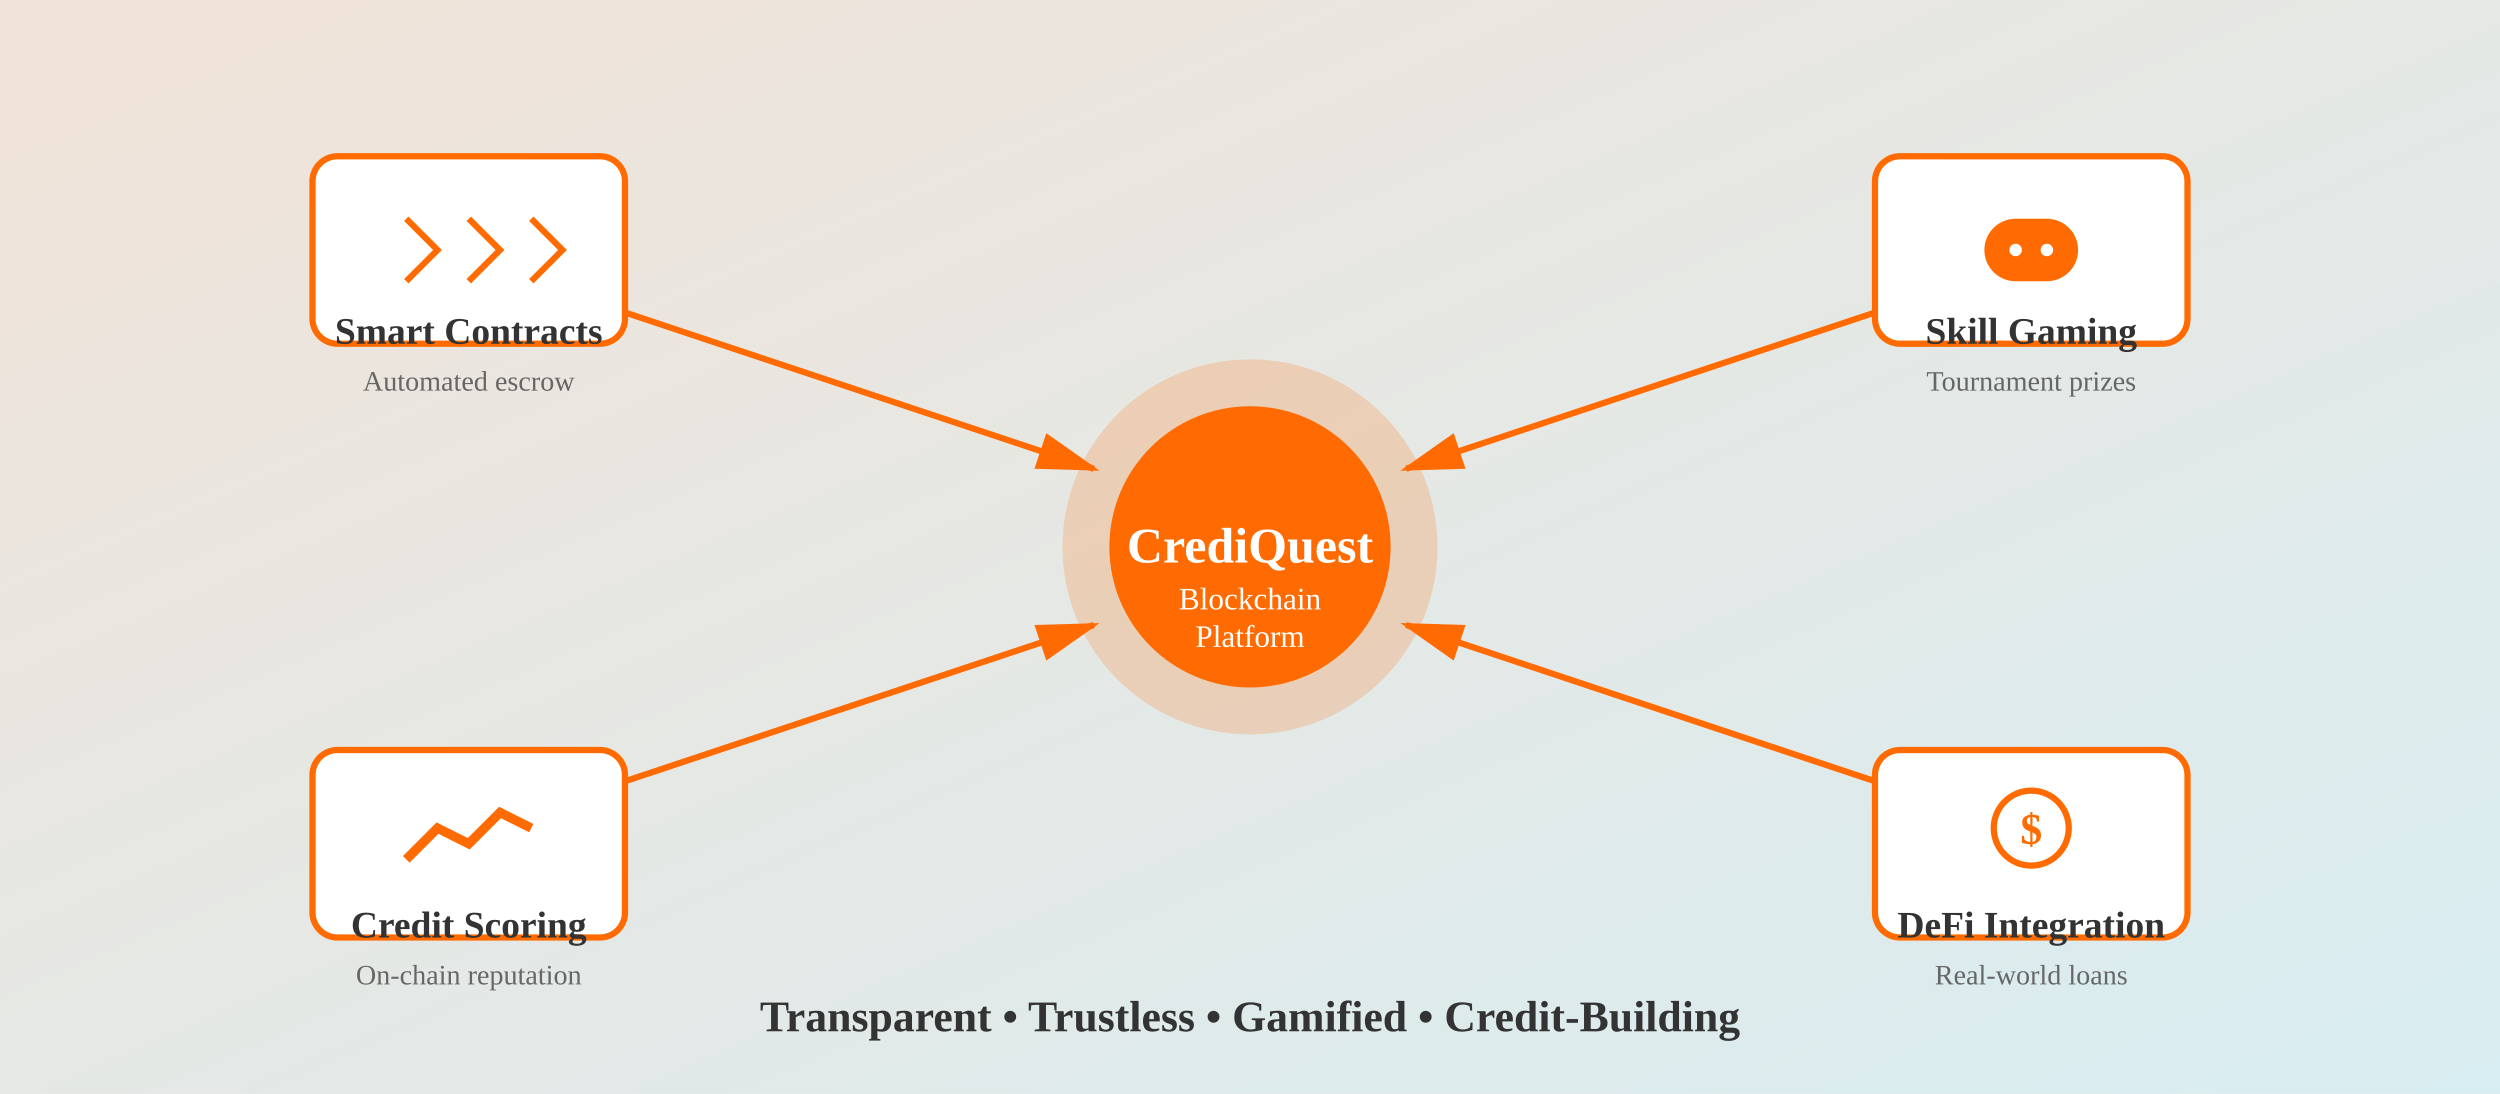
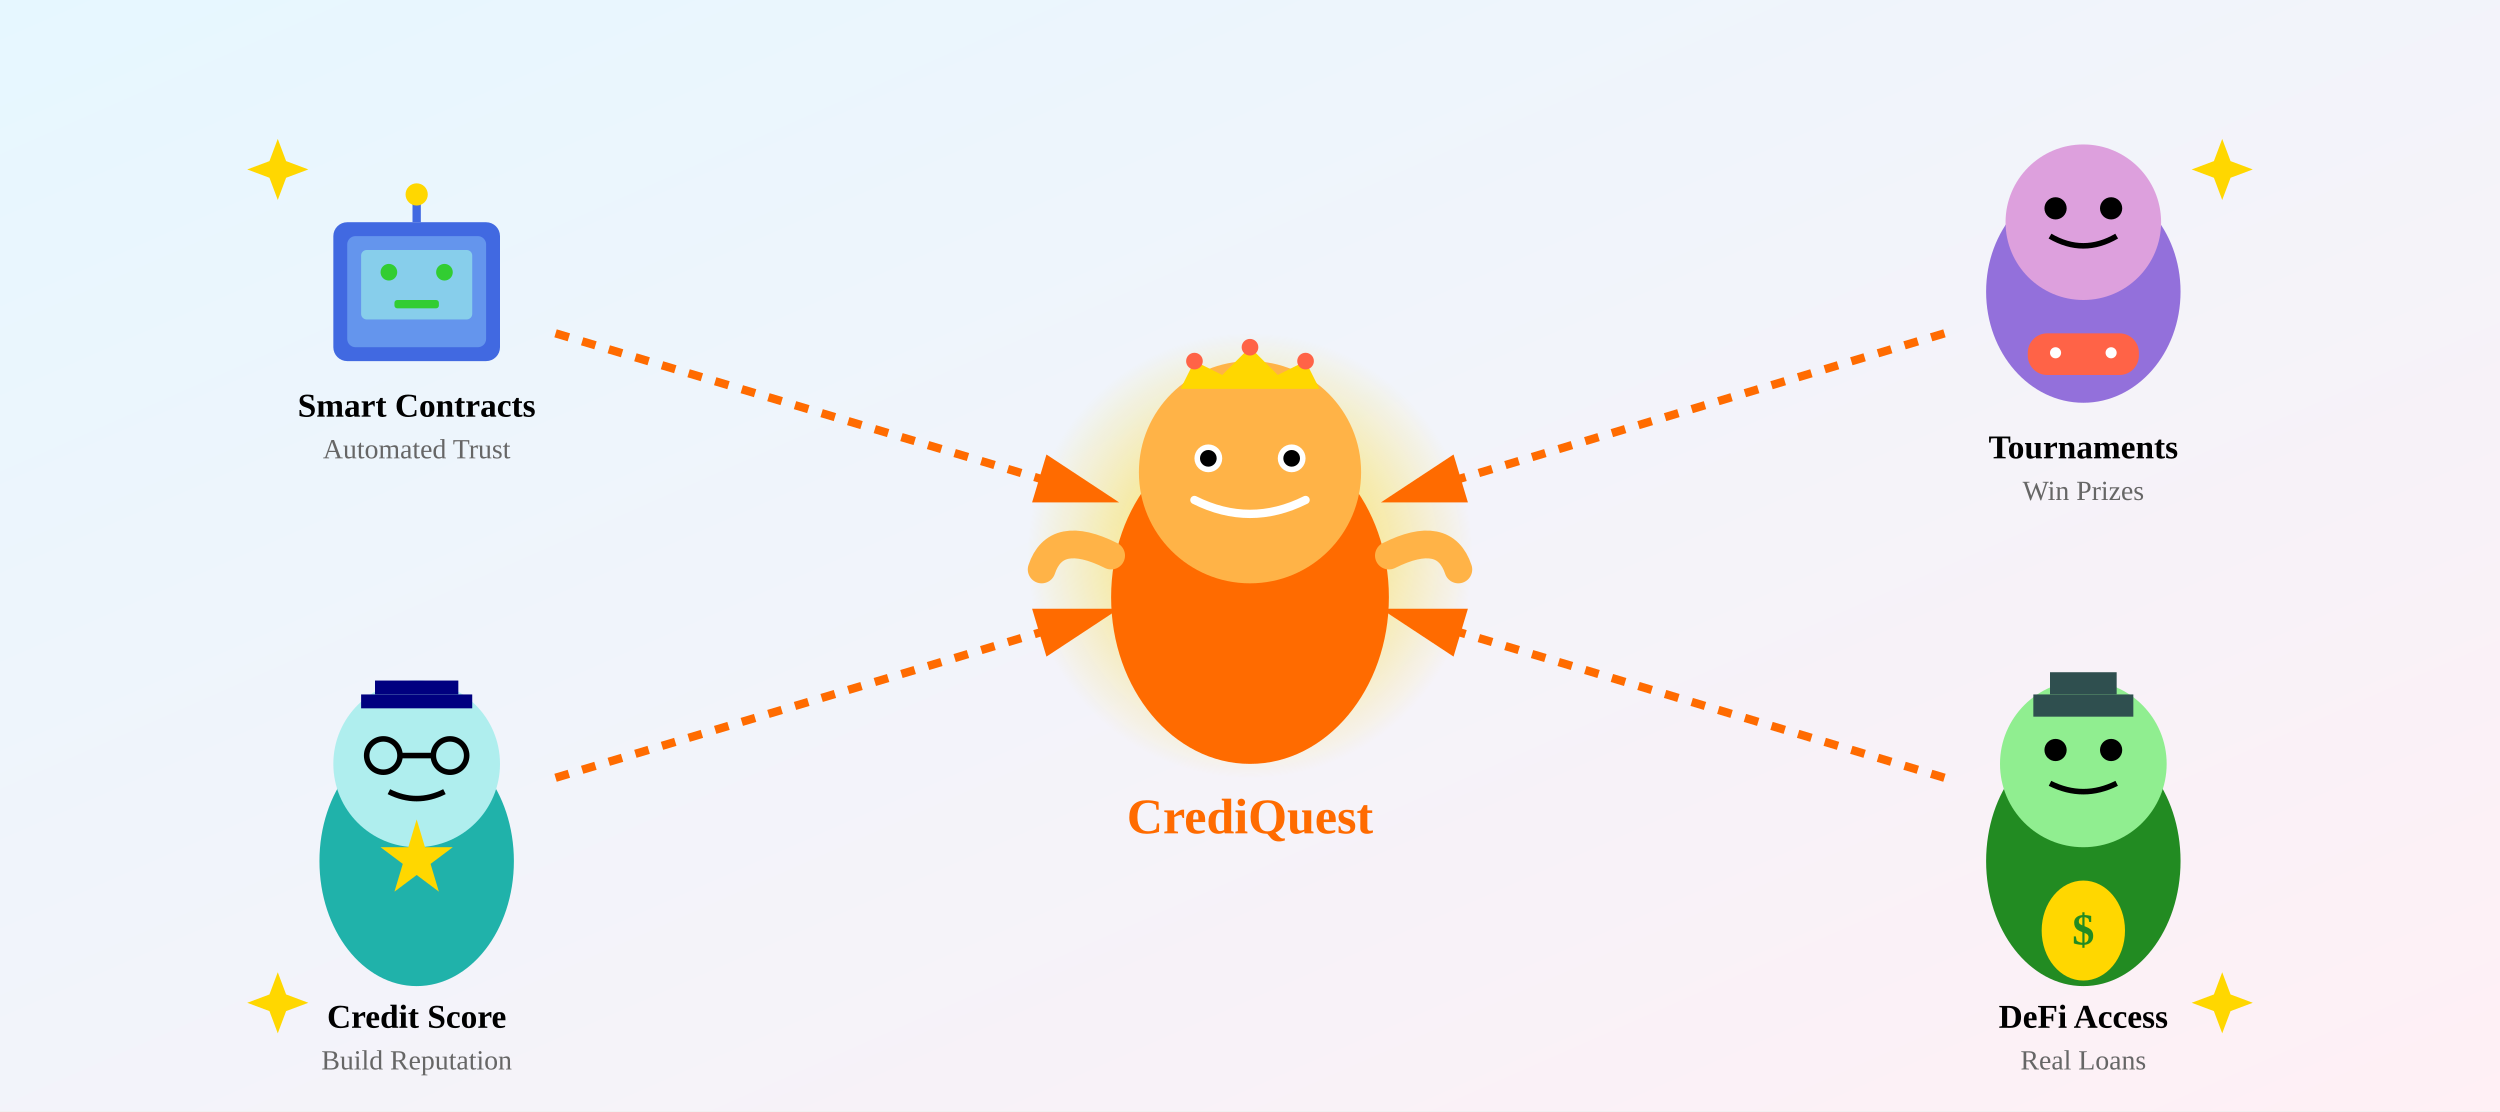
- <svg xmlns="http://www.w3.org/2000/svg" width="800" height="350">
+ <svg xmlns="http://www.w3.org/2000/svg" width="900" height="400" viewBox="0 0 900 400">
  <defs>
-     <linearGradient id="solutionGrad" x1="0%" y1="0%" x2="100%" y2="100%">
-       <stop offset="0%" style="stop-color:#FF6B00;stop-opacity:0.1" />
-       <stop offset="100%" style="stop-color:#00D4FF;stop-opacity:0.1" />
+     <linearGradient id="bgGrad" x1="0%" y1="0%" x2="100%" y2="100%">
+       <stop offset="0%" style="stop-color:#E6F7FF" />
+       <stop offset="100%" style="stop-color:#FFF0F5" />
    </linearGradient>
-     <marker id="arrowhead" markerWidth="10" markerHeight="10" refX="9" refY="3" orient="auto">
+     <radialGradient id="glow">
+       <stop offset="0%" style="stop-color:#FFD700;stop-opacity:0.8" />
+       <stop offset="100%" style="stop-color:#FFD700;stop-opacity:0" />
+     </radialGradient>
+   </defs>
+   <rect width="900" height="400" fill="url(#bgGrad)" />
+   <g transform="translate(450, 200)">
+     <circle r="80" fill="url(#glow)" />
+     <ellipse cy="15" rx="50" ry="60" fill="#FF6B00" />
+     <circle cy="-30" r="40" fill="#FFB347" />
+     <circle cx="-15" cy="-35" r="5" fill="white" />
+     <circle cx="-15" cy="-35" r="3" fill="black" />
+     <circle cx="15" cy="-35" r="5" fill="white" />
+     <circle cx="15" cy="-35" r="3" fill="black" />
+     <path d="M -20 -20 Q 0 -10 20 -20" stroke="white" stroke-width="3" fill="none" stroke-linecap="round" />
+     <path d="M -25 -60 L -20 -70 L -10 -65 L 0 -75 L 10 -65 L 20 -70 L 25 -60 Z" fill="#FFD700" />
+     <circle cx="-20" cy="-70" r="3" fill="#FF6347" />
+     <circle cy="-75" r="3" fill="#FF6347" />
+     <circle cx="20" cy="-70" r="3" fill="#FF6347" />
+     <path d="M -50 0 Q -70 -10 -75 5" stroke="#FFB347" stroke-width="10" fill="none" stroke-linecap="round" />
+     <path d="M 50 0 Q 70 -10 75 5" stroke="#FFB347" stroke-width="10" fill="none" stroke-linecap="round" />
+     <text y="100" text-anchor="middle" font-size="18" font-weight="bold" fill="#FF6B00">CrediQuest</text>
+   </g>
+   <g transform="translate(150, 100)">
+     <rect x="-30" y="-20" width="60" height="50" rx="5" fill="#4169E1" />
+     <rect x="-25" y="-15" width="50" height="40" rx="3" fill="#6495ED" />
+     <rect x="-20" y="-10" width="40" height="25" rx="2" fill="#87CEEB" />
+     <circle cx="-10" cy="-2" r="3" fill="#32CD32" />
+     <circle cx="10" cy="-2" r="3" fill="#32CD32" />
+     <rect x="-8" y="8" width="16" height="3" rx="1" fill="#32CD32" />
+     <line x1="0" y1="-20" x2="0" y2="-30" stroke="#4169E1" stroke-width="3" />
+     <circle cy="-30" r="4" fill="#FFD700" />
+     <text y="50" text-anchor="middle" font-size="12" font-weight="bold">Smart Contracts</text>
+     <text y="65" text-anchor="middle" font-size="10" fill="#666">Automated Trust</text>
+   </g>
+   <g transform="translate(750, 100)">
+     <ellipse cy="5" rx="35" ry="40" fill="#9370DB" />
+     <circle cy="-20" r="28" fill="#DDA0DD" />
+     <circle cx="-10" cy="-25" r="4" fill="black" />
+     <circle cx="10" cy="-25" r="4" fill="black" />
+     <path d="M -12 -15 Q 0 -8 12 -15" stroke="black" stroke-width="2" fill="none" />
+     <rect x="-20" y="20" width="40" height="15" rx="7" fill="#FF6347" />
+     <circle cx="-10" cy="27" r="2" fill="white" />
+     <circle cx="10" cy="27" r="2" fill="white" />
+     <text y="65" text-anchor="middle" font-size="12" font-weight="bold">Tournaments</text>
+     <text y="80" text-anchor="middle" font-size="10" fill="#666">Win Prizes</text>
+   </g>
+   <g transform="translate(150, 300)">
+     <ellipse cy="10" rx="35" ry="45" fill="#20B2AA" />
+     <circle cy="-25" r="30" fill="#AFEEEE" />
+     <circle cx="-12" cy="-28" r="6" fill="none" stroke="black" stroke-width="2" />
+     <circle cx="12" cy="-28" r="6" fill="none" stroke="black" stroke-width="2" />
+     <line x1="-6" y1="-28" x2="6" y2="-28" stroke="black" stroke-width="2" />
+     <path d="M -10 -15 Q 0 -10 10 -15" stroke="black" stroke-width="2" fill="none" />
+     <rect x="-20" y="-50" width="40" height="5" fill="#000080" />
+     <rect x="-15" y="-55" width="30" height="5" fill="#000080" />
+     <path d="M 0 -5 L 3 5 L 13 5 L 5 11 L 8 21 L 0 15 L -8 21 L -5 11 L -13 5 L -3 5 Z" fill="#FFD700" />
+     <text y="70" text-anchor="middle" font-size="12" font-weight="bold">Credit Score</text>
+     <text y="85" text-anchor="middle" font-size="10" fill="#666">Build Reputation</text>
+   </g>
+   <g transform="translate(750, 300)">
+     <ellipse cy="10" rx="35" ry="45" fill="#228B22" />
+     <circle cy="-25" r="30" fill="#90EE90" />
+     <circle cx="-10" cy="-30" r="4" fill="black" />
+     <circle cx="10" cy="-30" r="4" fill="black" />
+     <path d="M -12 -18 Q 0 -12 12 -18" stroke="black" stroke-width="2" fill="none" />
+     <rect x="-18" y="-50" width="36" height="8" fill="#2F4F4F" />
+     <rect x="-12" y="-58" width="24" height="8" fill="#2F4F4F" />
+     <ellipse cx="0" cy="35" rx="15" ry="18" fill="#FFD700" />
+     <text x="0" y="40" text-anchor="middle" font-size="16" font-weight="bold" fill="#228B22">$</text>
+     <text y="70" text-anchor="middle" font-size="12" font-weight="bold">DeFi Access</text>
+     <text y="85" text-anchor="middle" font-size="10" fill="#666">Real Loans</text>
+   </g>
+   <defs>
+     <marker id="arrow" markerWidth="10" markerHeight="10" refX="9" refY="3" orient="auto">
      <polygon points="0 0, 10 3, 0 6" fill="#FF6B00" />
    </marker>
  </defs>
-   <rect width="800" height="350" fill="url(#solutionGrad)" />
-   <g transform="translate(400, 175)">
-     <circle r="60" fill="#FF6B00" opacity="0.2" />
-     <circle r="45" fill="#FF6B00" />
-     <text y="5" text-anchor="middle" font-size="16" font-weight="bold" fill="white">CrediQuest</text>
-     <text y="20" text-anchor="middle" font-size="10" fill="white">Blockchain</text>
-     <text y="32" text-anchor="middle" font-size="10" fill="white">Platform</text>
+   <line x1="200" y1="120" x2="400" y2="180" stroke="#FF6B00" stroke-width="3" marker-end="url(#arrow)" stroke-dasharray="5,5" />
+   <line x1="700" y1="120" x2="500" y2="180" stroke="#FF6B00" stroke-width="3" marker-end="url(#arrow)" stroke-dasharray="5,5" />
+   <line x1="200" y1="280" x2="400" y2="220" stroke="#FF6B00" stroke-width="3" marker-end="url(#arrow)" stroke-dasharray="5,5" />
+   <line x1="700" y1="280" x2="500" y2="220" stroke="#FF6B00" stroke-width="3" marker-end="url(#arrow)" stroke-dasharray="5,5" />
+   <g fill="#FFD700">
+     <path d="M 100 50 L 103 58 L 111 61 L 103 64 L 100 72 L 97 64 L 89 61 L 97 58 Z" />
+     <path d="M 800 50 L 803 58 L 811 61 L 803 64 L 800 72 L 797 64 L 789 61 L 797 58 Z" />
+     <path d="M 100 350 L 103 358 L 111 361 L 103 364 L 100 372 L 97 364 L 89 361 L 97 358 Z" />
+     <path d="M 800 350 L 803 358 L 811 361 L 803 364 L 800 372 L 797 364 L 789 361 L 797 358 Z" />
  </g>
-   <g transform="translate(150, 80)">
-     <rect x="-50" y="-30" width="100" height="60" rx="8" fill="white" stroke="#FF6B00" stroke-width="2" />
-     <path d="M -20 -10 L -10 0 L -20 10 M 0 -10 L 10 0 L 0 10 M 20 -10 L 30 0 L 20 10" stroke="#FF6B00" stroke-width="2" fill="none" />
-     <text y="30" text-anchor="middle" font-size="12" font-weight="bold" fill="#333">Smart Contracts</text>
-     <text y="45" text-anchor="middle" font-size="9" fill="#666">Automated escrow</text>
-   </g>
-   <line x1="200" y1="100" x2="350" y2="150" stroke="#FF6B00" stroke-width="2" marker-end="url(#arrowhead)" />
-   <g transform="translate(650, 80)">
-     <rect x="-50" y="-30" width="100" height="60" rx="8" fill="white" stroke="#FF6B00" stroke-width="2" />
-     <rect x="-15" y="-10" width="30" height="20" rx="10" fill="#FF6B00" />
-     <circle cx="-5" cy="0" r="2" fill="white" />
-     <circle cx="5" cy="0" r="2" fill="white" />
-     <text y="30" text-anchor="middle" font-size="12" font-weight="bold" fill="#333">Skill Gaming</text>
-     <text y="45" text-anchor="middle" font-size="9" fill="#666">Tournament prizes</text>
-   </g>
-   <line x1="600" y1="100" x2="450" y2="150" stroke="#FF6B00" stroke-width="2" marker-end="url(#arrowhead)" />
-   <g transform="translate(150, 270)">
-     <rect x="-50" y="-30" width="100" height="60" rx="8" fill="white" stroke="#FF6B00" stroke-width="2" />
-     <path d="M -20 5 L -10 -5 L 0 0 L 10 -10 L 20 -5" stroke="#FF6B00" stroke-width="3" fill="none" />
-     <text y="30" text-anchor="middle" font-size="12" font-weight="bold" fill="#333">Credit Scoring</text>
-     <text y="45" text-anchor="middle" font-size="9" fill="#666">On-chain reputation</text>
-   </g>
-   <line x1="200" y1="250" x2="350" y2="200" stroke="#FF6B00" stroke-width="2" marker-end="url(#arrowhead)" />
-   <g transform="translate(650, 270)">
-     <rect x="-50" y="-30" width="100" height="60" rx="8" fill="white" stroke="#FF6B00" stroke-width="2" />
-     <circle cx="0" cy="-5" r="12" fill="none" stroke="#FF6B00" stroke-width="2" />
-     <text y="0" text-anchor="middle" font-size="14" font-weight="bold" fill="#FF6B00">$</text>
-     <text y="30" text-anchor="middle" font-size="12" font-weight="bold" fill="#333">DeFi Integration</text>
-     <text y="45" text-anchor="middle" font-size="9" fill="#666">Real-world loans</text>
-   </g>
-   <line x1="600" y1="250" x2="450" y2="200" stroke="#FF6B00" stroke-width="2" marker-end="url(#arrowhead)" />
-   <text x="400" y="330" text-anchor="middle" font-size="14" font-weight="bold" fill="#333">Transparent • Trustless • Gamified • Credit-Building</text>
</svg>
